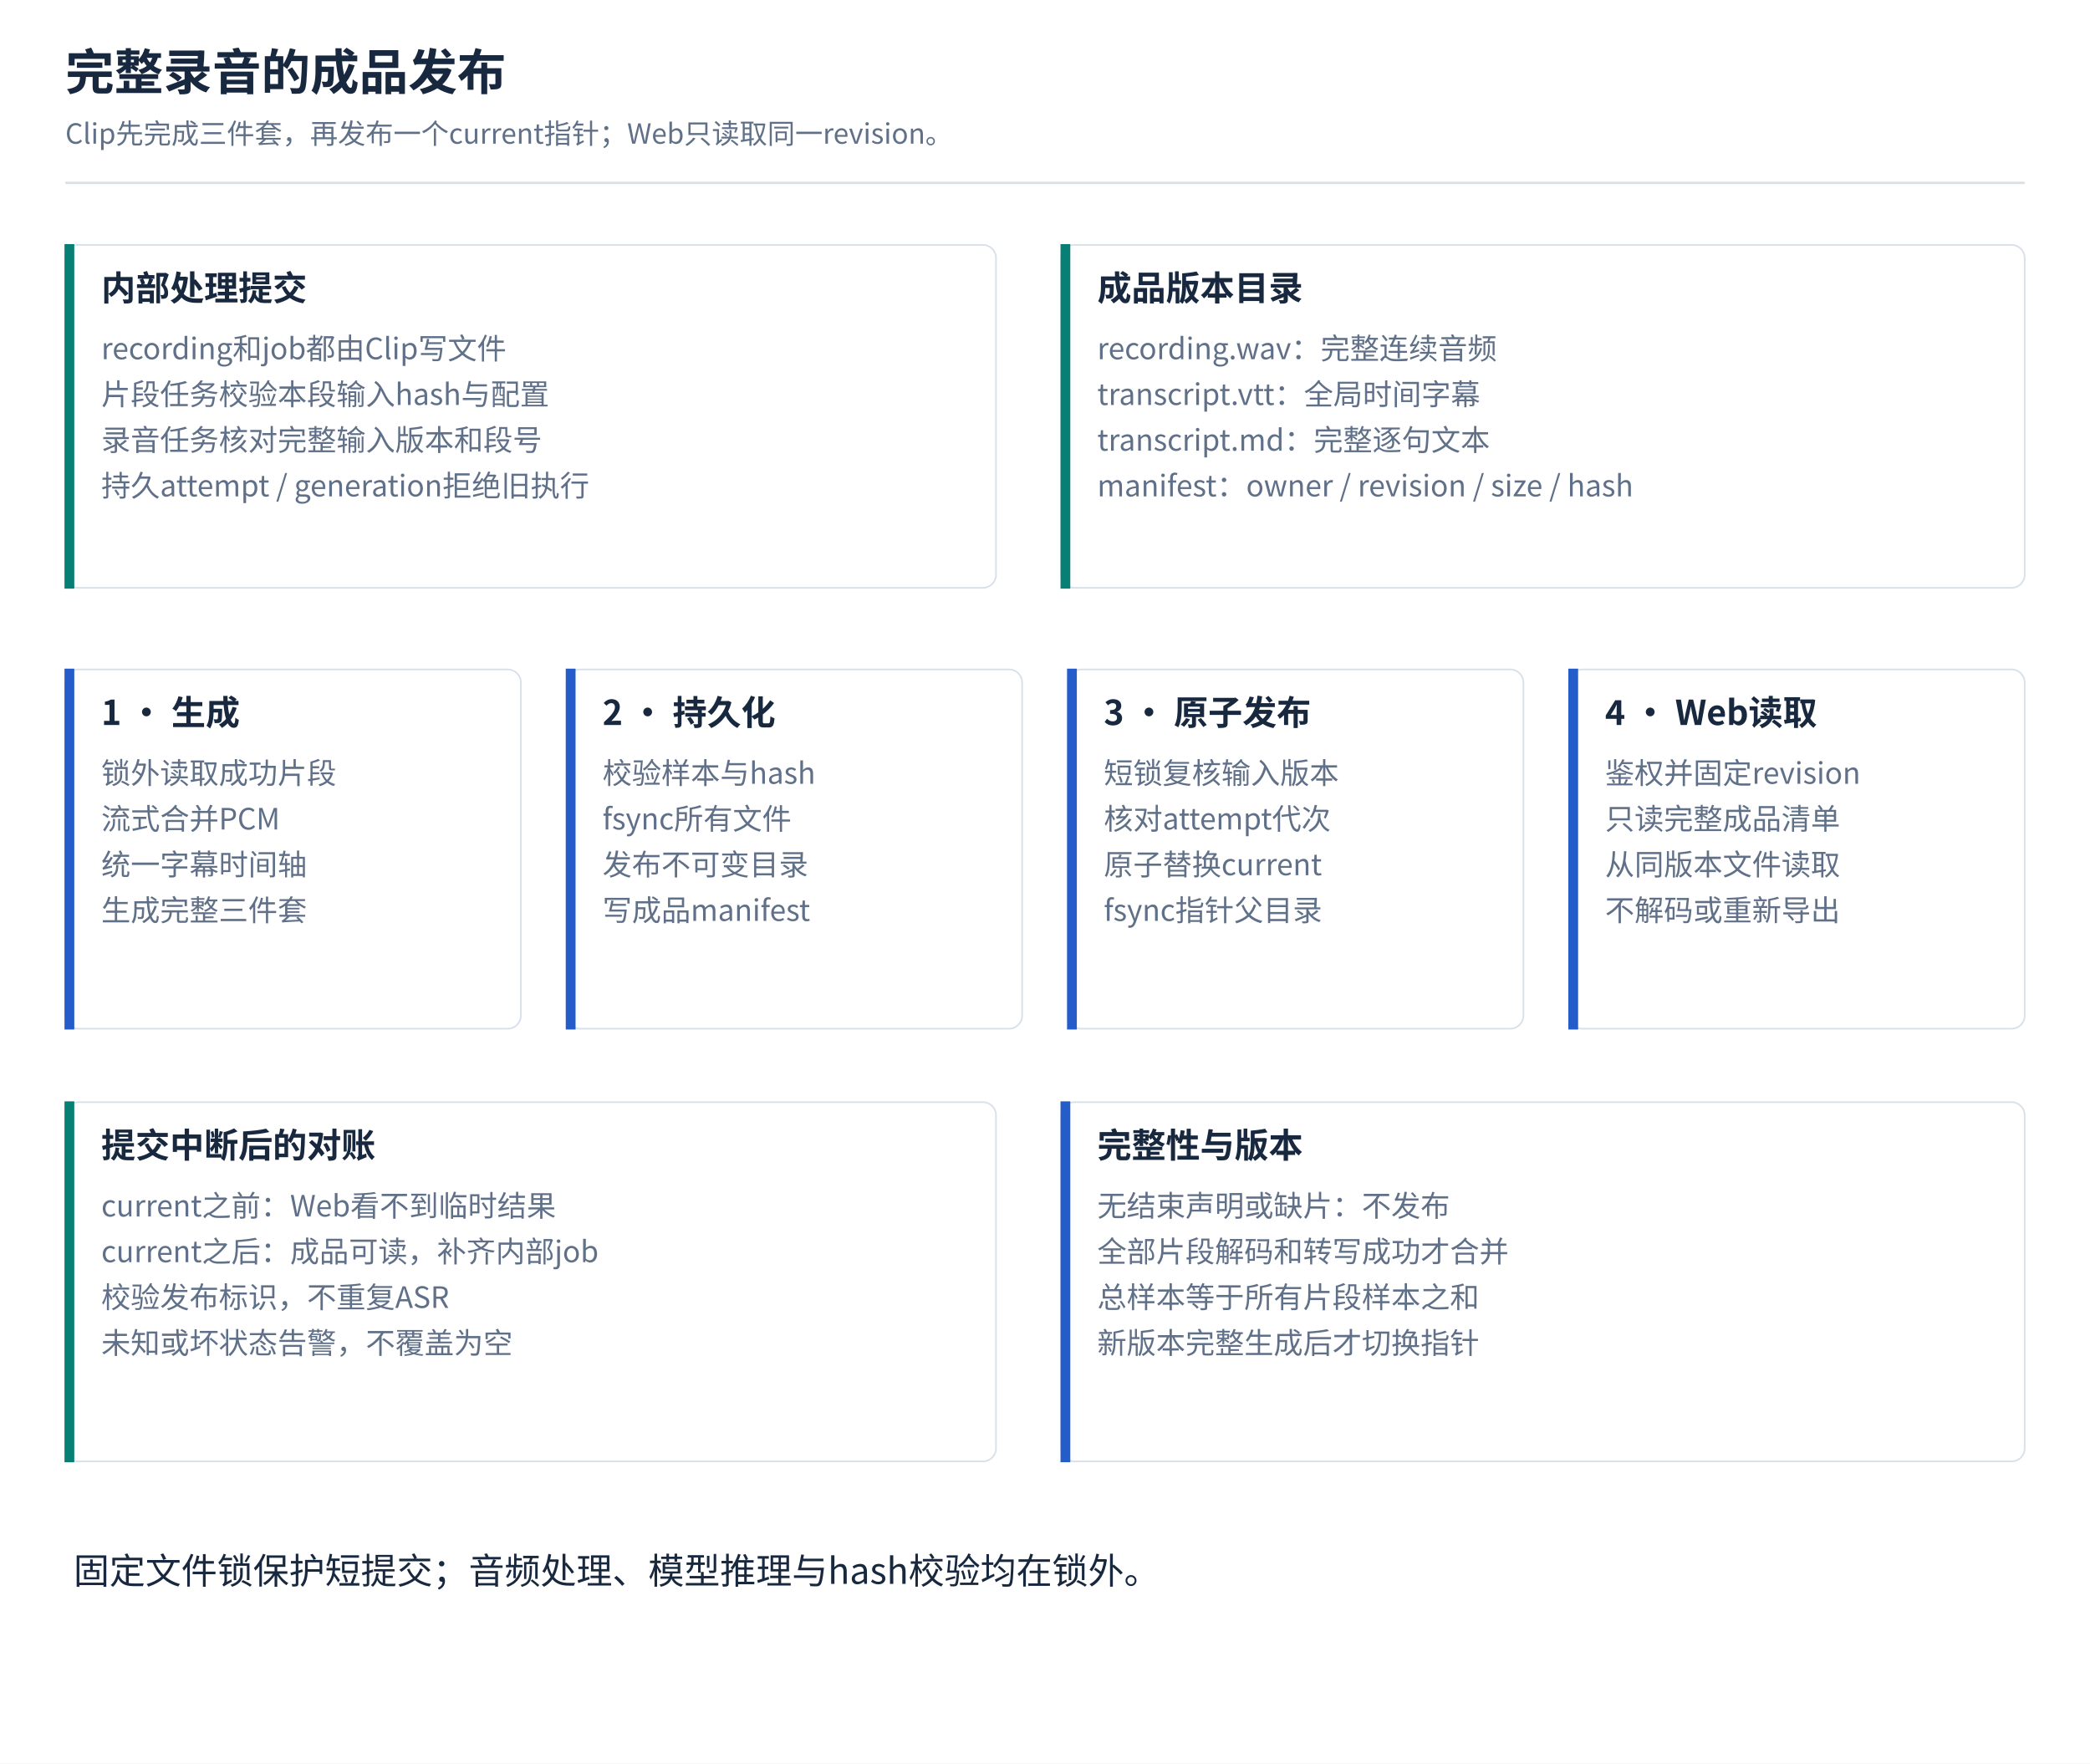
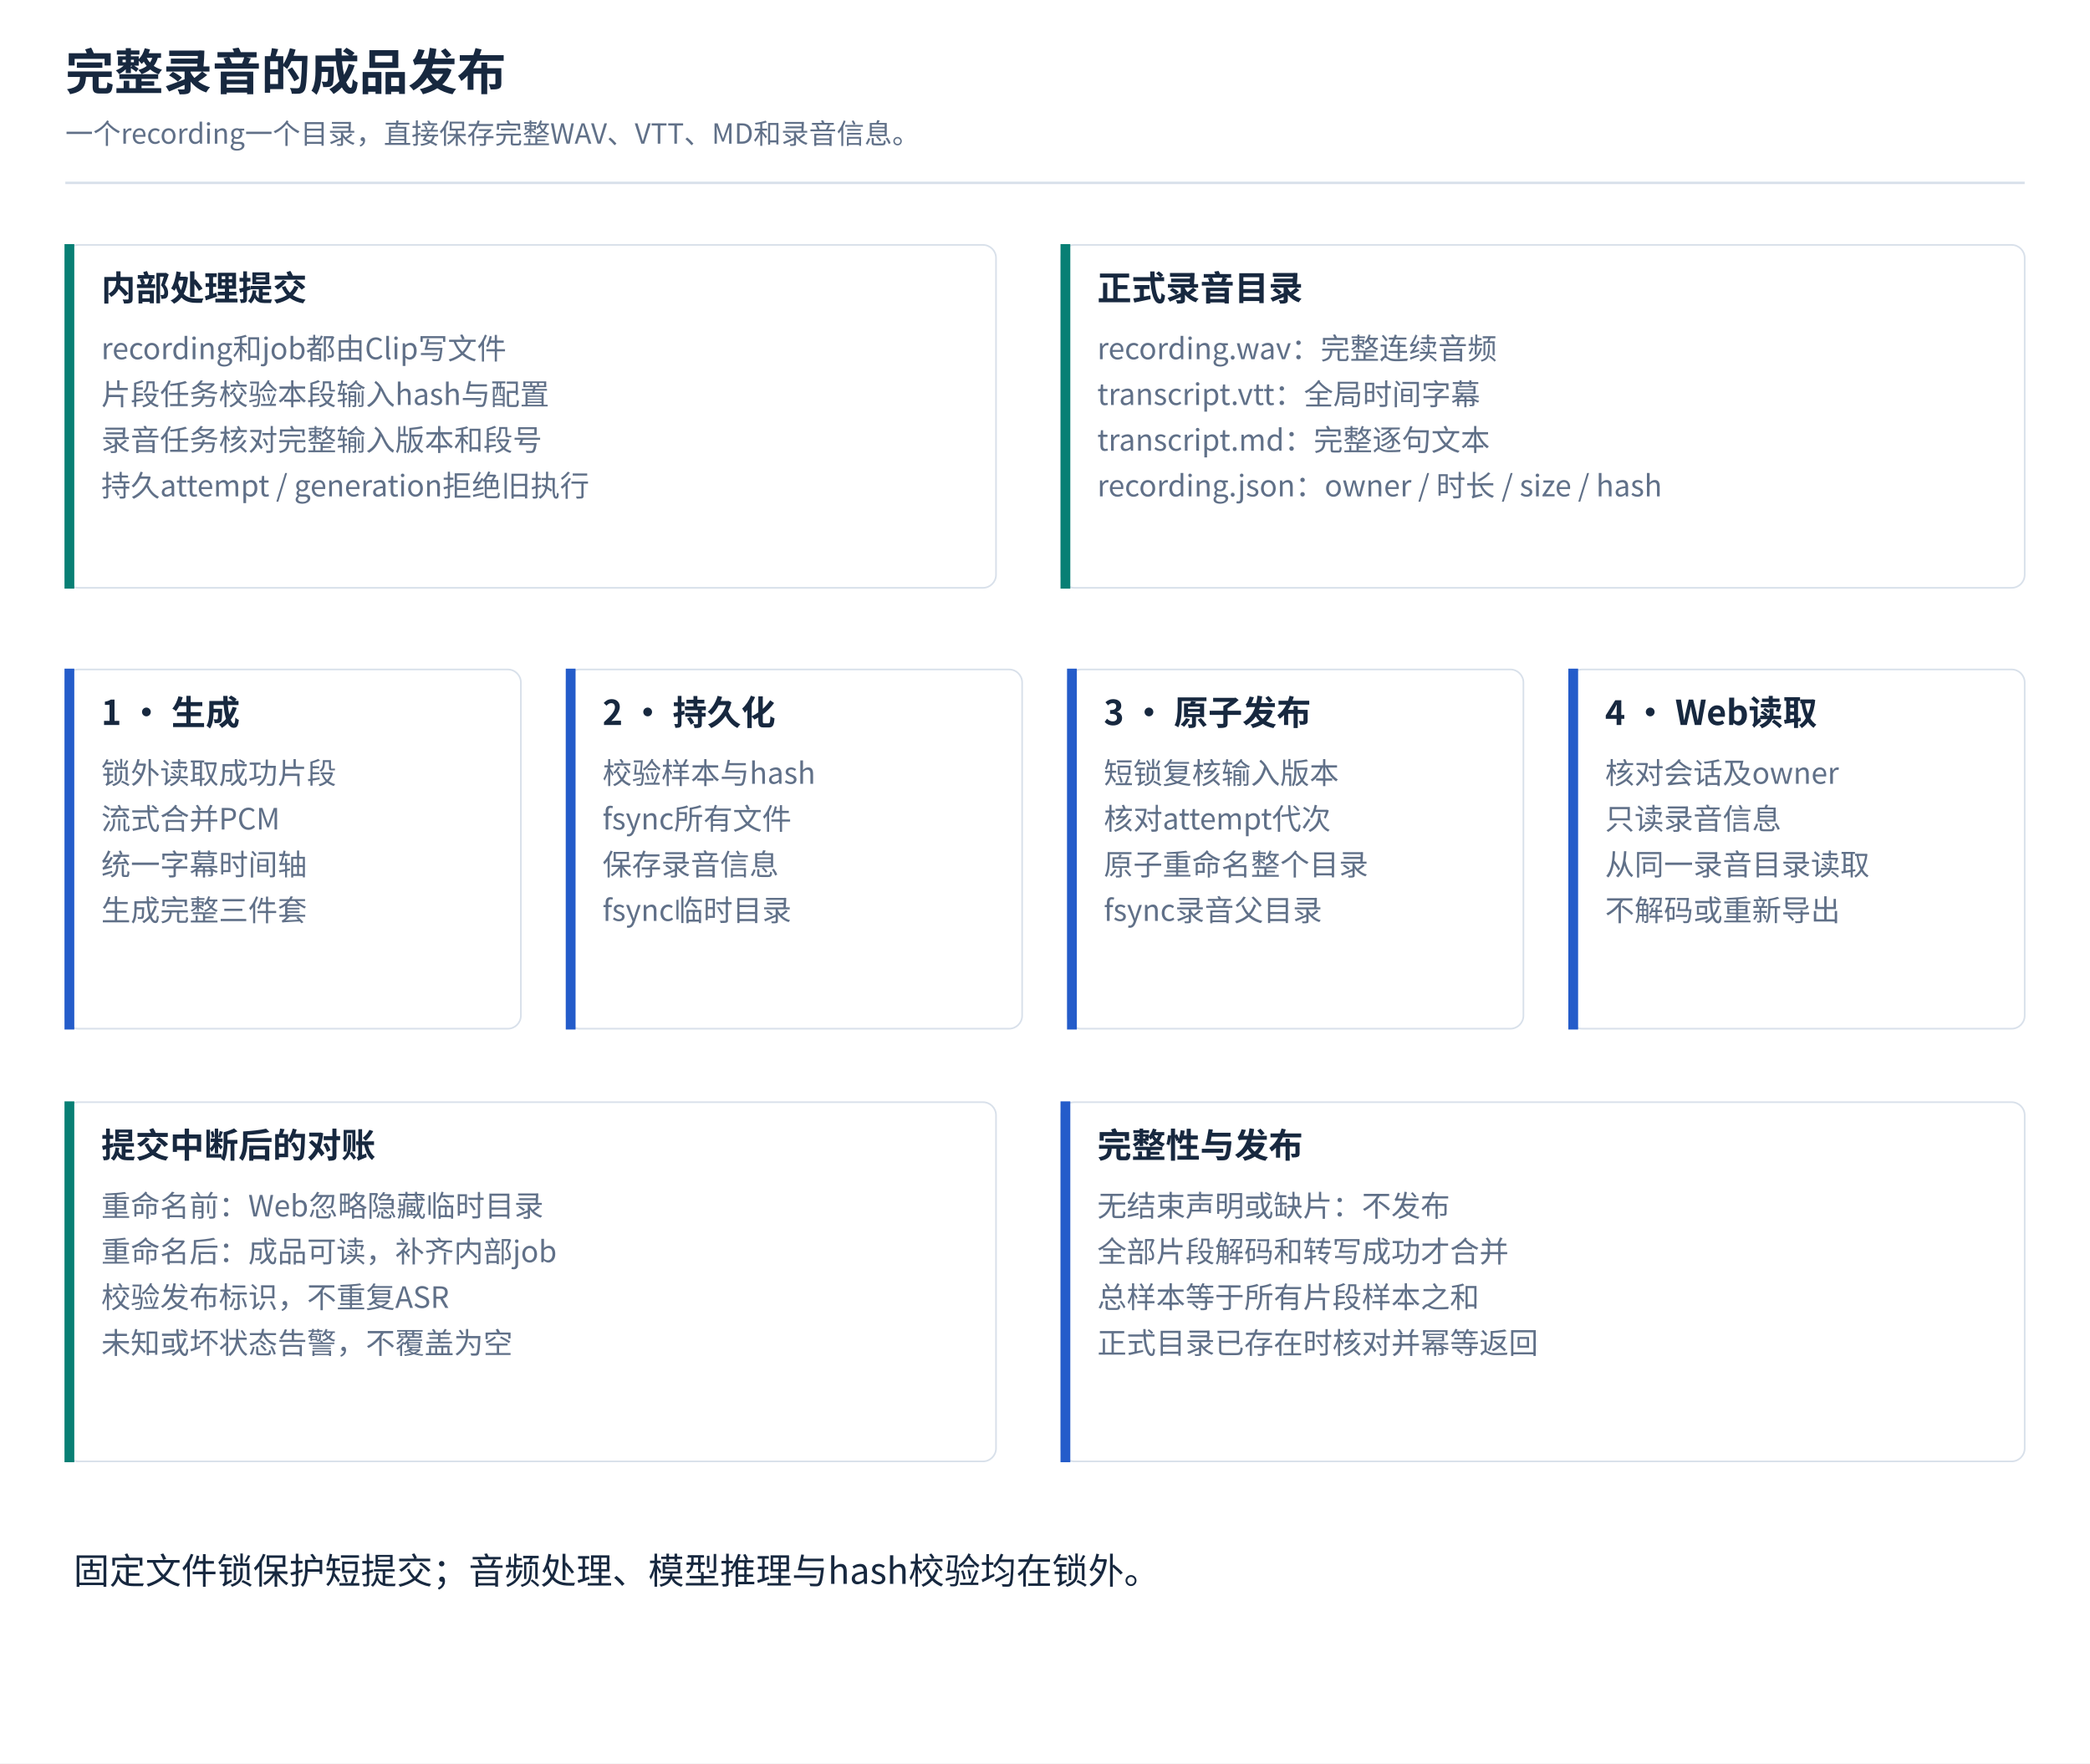
<svg xmlns="http://www.w3.org/2000/svg" width="1280" height="1080" viewBox="0 0 1280 1080">
  <rect width="1280" height="1080" fill="white" />
  <g font-family="PingFang SC,Microsoft YaHei,Noto Sans CJK SC,Arial,sans-serif">
    <text x="40" y="55" font-size="30" font-weight="600" fill="#17283f">完整录音的成品发布</text>
-     <text x="40" y="88" font-size="17" font-weight="400" fill="#607088">Clip先完成三件套，再发布一个current指针；Web只读取同一revision。</text>
+     <text x="40" y="88" font-size="17" font-weight="400" fill="#607088">一个recording一个目录，直接保存完整WAV、VTT、MD和录音信息。</text>
    <line x1="40" y1="112" x2="1240" y2="112" stroke="#d8e0ea" stroke-width="1.5" />
    <rect x="40" y="150" width="570" height="210" rx="8" fill="white" stroke="#d8e0ea" />
    <rect x="40" y="150" width="5" height="210" rx="0" fill="#087f74" stroke="#087f74" />
    <text x="62" y="184" font-size="21" font-weight="600" fill="#17283f">内部处理提交</text>
    <text x="62" y="220" font-size="18" font-weight="400" fill="#607088">recording和job都由Clip写文件</text>
    <text x="62" y="248" font-size="18" font-weight="400" fill="#607088">片段任务校验本段输入hash与配置</text>
    <text x="62" y="276" font-size="18" font-weight="400" fill="#607088">录音任务核对完整输入版本和段号</text>
    <text x="62" y="304" font-size="18" font-weight="400" fill="#607088">持久attempt / generation拒绝旧执行</text>
    <rect x="650" y="150" width="590" height="210" rx="8" fill="white" stroke="#d8e0ea" />
    <rect x="650" y="150" width="5" height="210" rx="0" fill="#087f74" stroke="#087f74" />
-     <text x="672" y="184" font-size="21" font-weight="600" fill="#17283f">成品版本目录</text>
+     <text x="672" y="184" font-size="21" font-weight="600" fill="#17283f">正式录音目录</text>
    <text x="672" y="220" font-size="18" font-weight="400" fill="#607088">recording.wav：完整连续音频</text>
    <text x="672" y="248" font-size="18" font-weight="400" fill="#607088">transcript.vtt：全局时间字幕</text>
    <text x="672" y="276" font-size="18" font-weight="400" fill="#607088">transcript.md：完整逐句文本</text>
-     <text x="672" y="304" font-size="18" font-weight="400" fill="#607088">manifest：owner / revision / size / hash</text>
+     <text x="672" y="304" font-size="18" font-weight="400" fill="#607088">recording.json：owner / 时长 / size / hash</text>
    <rect x="40" y="410" width="279" height="220" rx="8" fill="white" stroke="#d8e0ea" />
    <rect x="40" y="410" width="5" height="220" rx="0" fill="#245cca" stroke="#245cca" />
    <text x="62" y="444" font-size="21" font-weight="600" fill="#17283f">1 · 生成</text>
    <text x="62" y="480" font-size="18" font-weight="400" fill="#607088">锁外读取成功片段</text>
    <text x="62" y="508" font-size="18" font-weight="400" fill="#607088">流式合并PCM</text>
    <text x="62" y="536" font-size="18" font-weight="400" fill="#607088">统一字幕时间轴</text>
    <text x="62" y="564" font-size="18" font-weight="400" fill="#607088">生成完整三件套</text>
    <rect x="347" y="410" width="279" height="220" rx="8" fill="white" stroke="#d8e0ea" />
    <rect x="347" y="410" width="5" height="220" rx="0" fill="#245cca" stroke="#245cca" />
    <text x="369" y="444" font-size="21" font-weight="600" fill="#17283f">2 · 持久化</text>
    <text x="369" y="480" font-size="18" font-weight="400" fill="#607088">校验样本与hash</text>
    <text x="369" y="508" font-size="18" font-weight="400" fill="#607088">fsync所有文件</text>
-     <text x="369" y="536" font-size="18" font-weight="400" fill="#607088">发布不可变目录</text>
-     <text x="369" y="564" font-size="18" font-weight="400" fill="#607088">写成品manifest</text>
+     <text x="369" y="536" font-size="18" font-weight="400" fill="#607088">保存录音信息</text>
+     <text x="369" y="564" font-size="18" font-weight="400" fill="#607088">fsync临时目录</text>
    <rect x="654" y="410" width="279" height="220" rx="8" fill="white" stroke="#d8e0ea" />
    <rect x="654" y="410" width="5" height="220" rx="0" fill="#245cca" stroke="#245cca" />
    <text x="676" y="444" font-size="21" font-weight="600" fill="#17283f">3 · 原子发布</text>
    <text x="676" y="480" font-size="18" font-weight="400" fill="#607088">短锁复核输入版本</text>
    <text x="676" y="508" font-size="18" font-weight="400" fill="#607088">核对attempt代次</text>
-     <text x="676" y="536" font-size="18" font-weight="400" fill="#607088">原子替换current</text>
-     <text x="676" y="564" font-size="18" font-weight="400" fill="#607088">fsync指针父目录</text>
+     <text x="676" y="536" font-size="18" font-weight="400" fill="#607088">原子重命名整个目录</text>
+     <text x="676" y="564" font-size="18" font-weight="400" fill="#607088">fsync录音父目录</text>
    <rect x="961" y="410" width="279" height="220" rx="8" fill="white" stroke="#d8e0ea" />
    <rect x="961" y="410" width="5" height="220" rx="0" fill="#245cca" stroke="#245cca" />
    <text x="983" y="444" font-size="21" font-weight="600" fill="#17283f">4 · Web读取</text>
-     <text x="983" y="480" font-size="18" font-weight="400" fill="#607088">鉴权并固定revision</text>
-     <text x="983" y="508" font-size="18" font-weight="400" fill="#607088">只读完整成品清单</text>
-     <text x="983" y="536" font-size="18" font-weight="400" fill="#607088">从同版本文件读取</text>
+     <text x="983" y="480" font-size="18" font-weight="400" fill="#607088">核对会话及owner</text>
+     <text x="983" y="508" font-size="18" font-weight="400" fill="#607088">只读录音信息</text>
+     <text x="983" y="536" font-size="18" font-weight="400" fill="#607088">从同一录音目录读取</text>
    <text x="983" y="564" font-size="18" font-weight="400" fill="#607088">不解码或重新导出</text>
    <rect x="40" y="675" width="570" height="220" rx="8" fill="white" stroke="#d8e0ea" />
    <rect x="40" y="675" width="5" height="220" rx="0" fill="#087f74" stroke="#087f74" />
    <text x="62" y="709" font-size="21" font-weight="600" fill="#17283f">提交中断后的对账</text>
-     <text x="62" y="745" font-size="18" font-weight="400" fill="#607088">current之前：Web看不到临时结果</text>
-     <text x="62" y="773" font-size="18" font-weight="400" fill="#607088">current之后：成品可读，补齐内部job</text>
+     <text x="62" y="745" font-size="18" font-weight="400" fill="#607088">重命名前：Web忽略隐藏临时目录</text>
+     <text x="62" y="773" font-size="18" font-weight="400" fill="#607088">重命名后：成品可读，补齐内部job</text>
    <text x="62" y="801" font-size="18" font-weight="400" fill="#607088">校验发布标识，不重复ASR</text>
    <text x="62" y="829" font-size="18" font-weight="400" fill="#607088">未知或坏状态告警，不覆盖为空</text>
    <rect x="650" y="675" width="590" height="220" rx="8" fill="white" stroke="#d8e0ea" />
    <rect x="650" y="675" width="5" height="220" rx="0" fill="#245cca" stroke="#245cca" />
-     <text x="672" y="709" font-size="21" font-weight="600" fill="#17283f">完整性与版本</text>
+     <text x="672" y="709" font-size="21" font-weight="600" fill="#17283f">完整性与发布</text>
    <text x="672" y="745" font-size="18" font-weight="400" fill="#607088">无结束声明或缺片：不发布</text>
    <text x="672" y="773" font-size="18" font-weight="400" fill="#607088">全部片段解码和转写成功才合并</text>
    <text x="672" y="801" font-size="18" font-weight="400" fill="#607088">总样本等于所有片段样本之和</text>
-     <text x="672" y="829" font-size="18" font-weight="400" fill="#607088">新版本完整生成后才切换指针</text>
+     <text x="672" y="829" font-size="18" font-weight="400" fill="#607088">正式目录已存在时核对并幂等返回</text>
    <text x="45" y="970" font-size="22" font-weight="400" fill="#17283f">固定文件锁保护短提交；音频处理、模型推理与hash校验均在锁外。</text>
  </g>
</svg>
